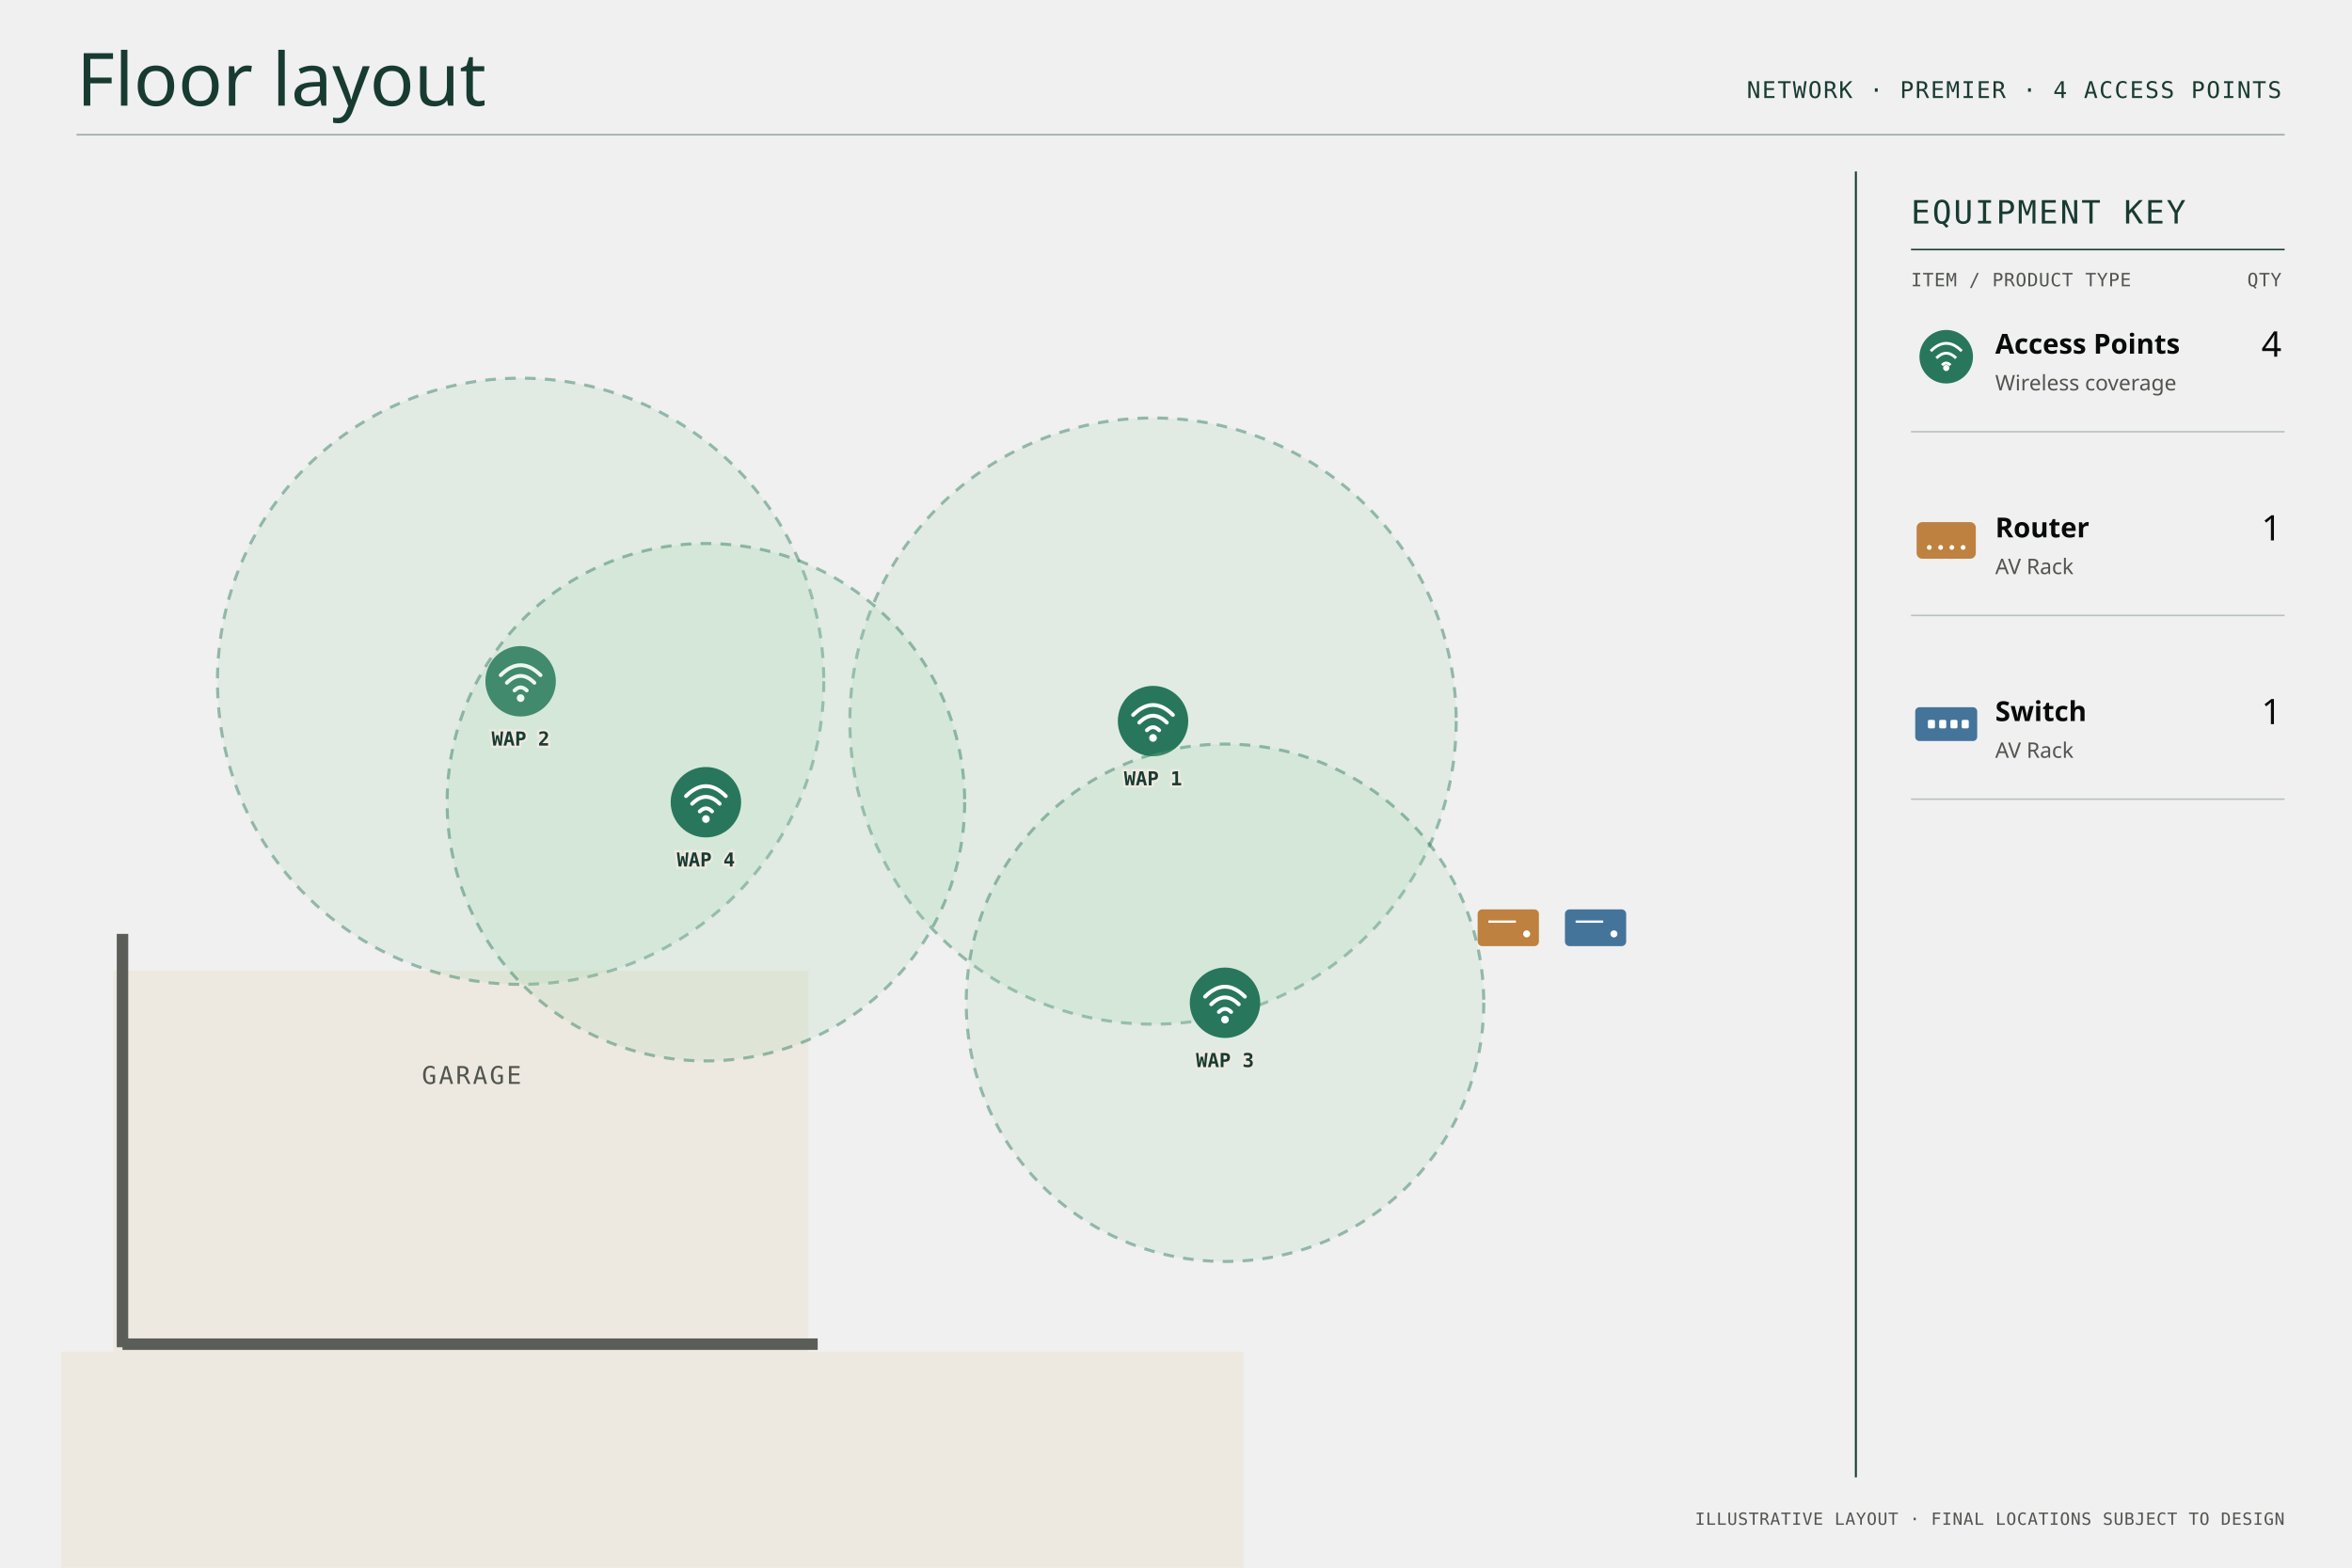
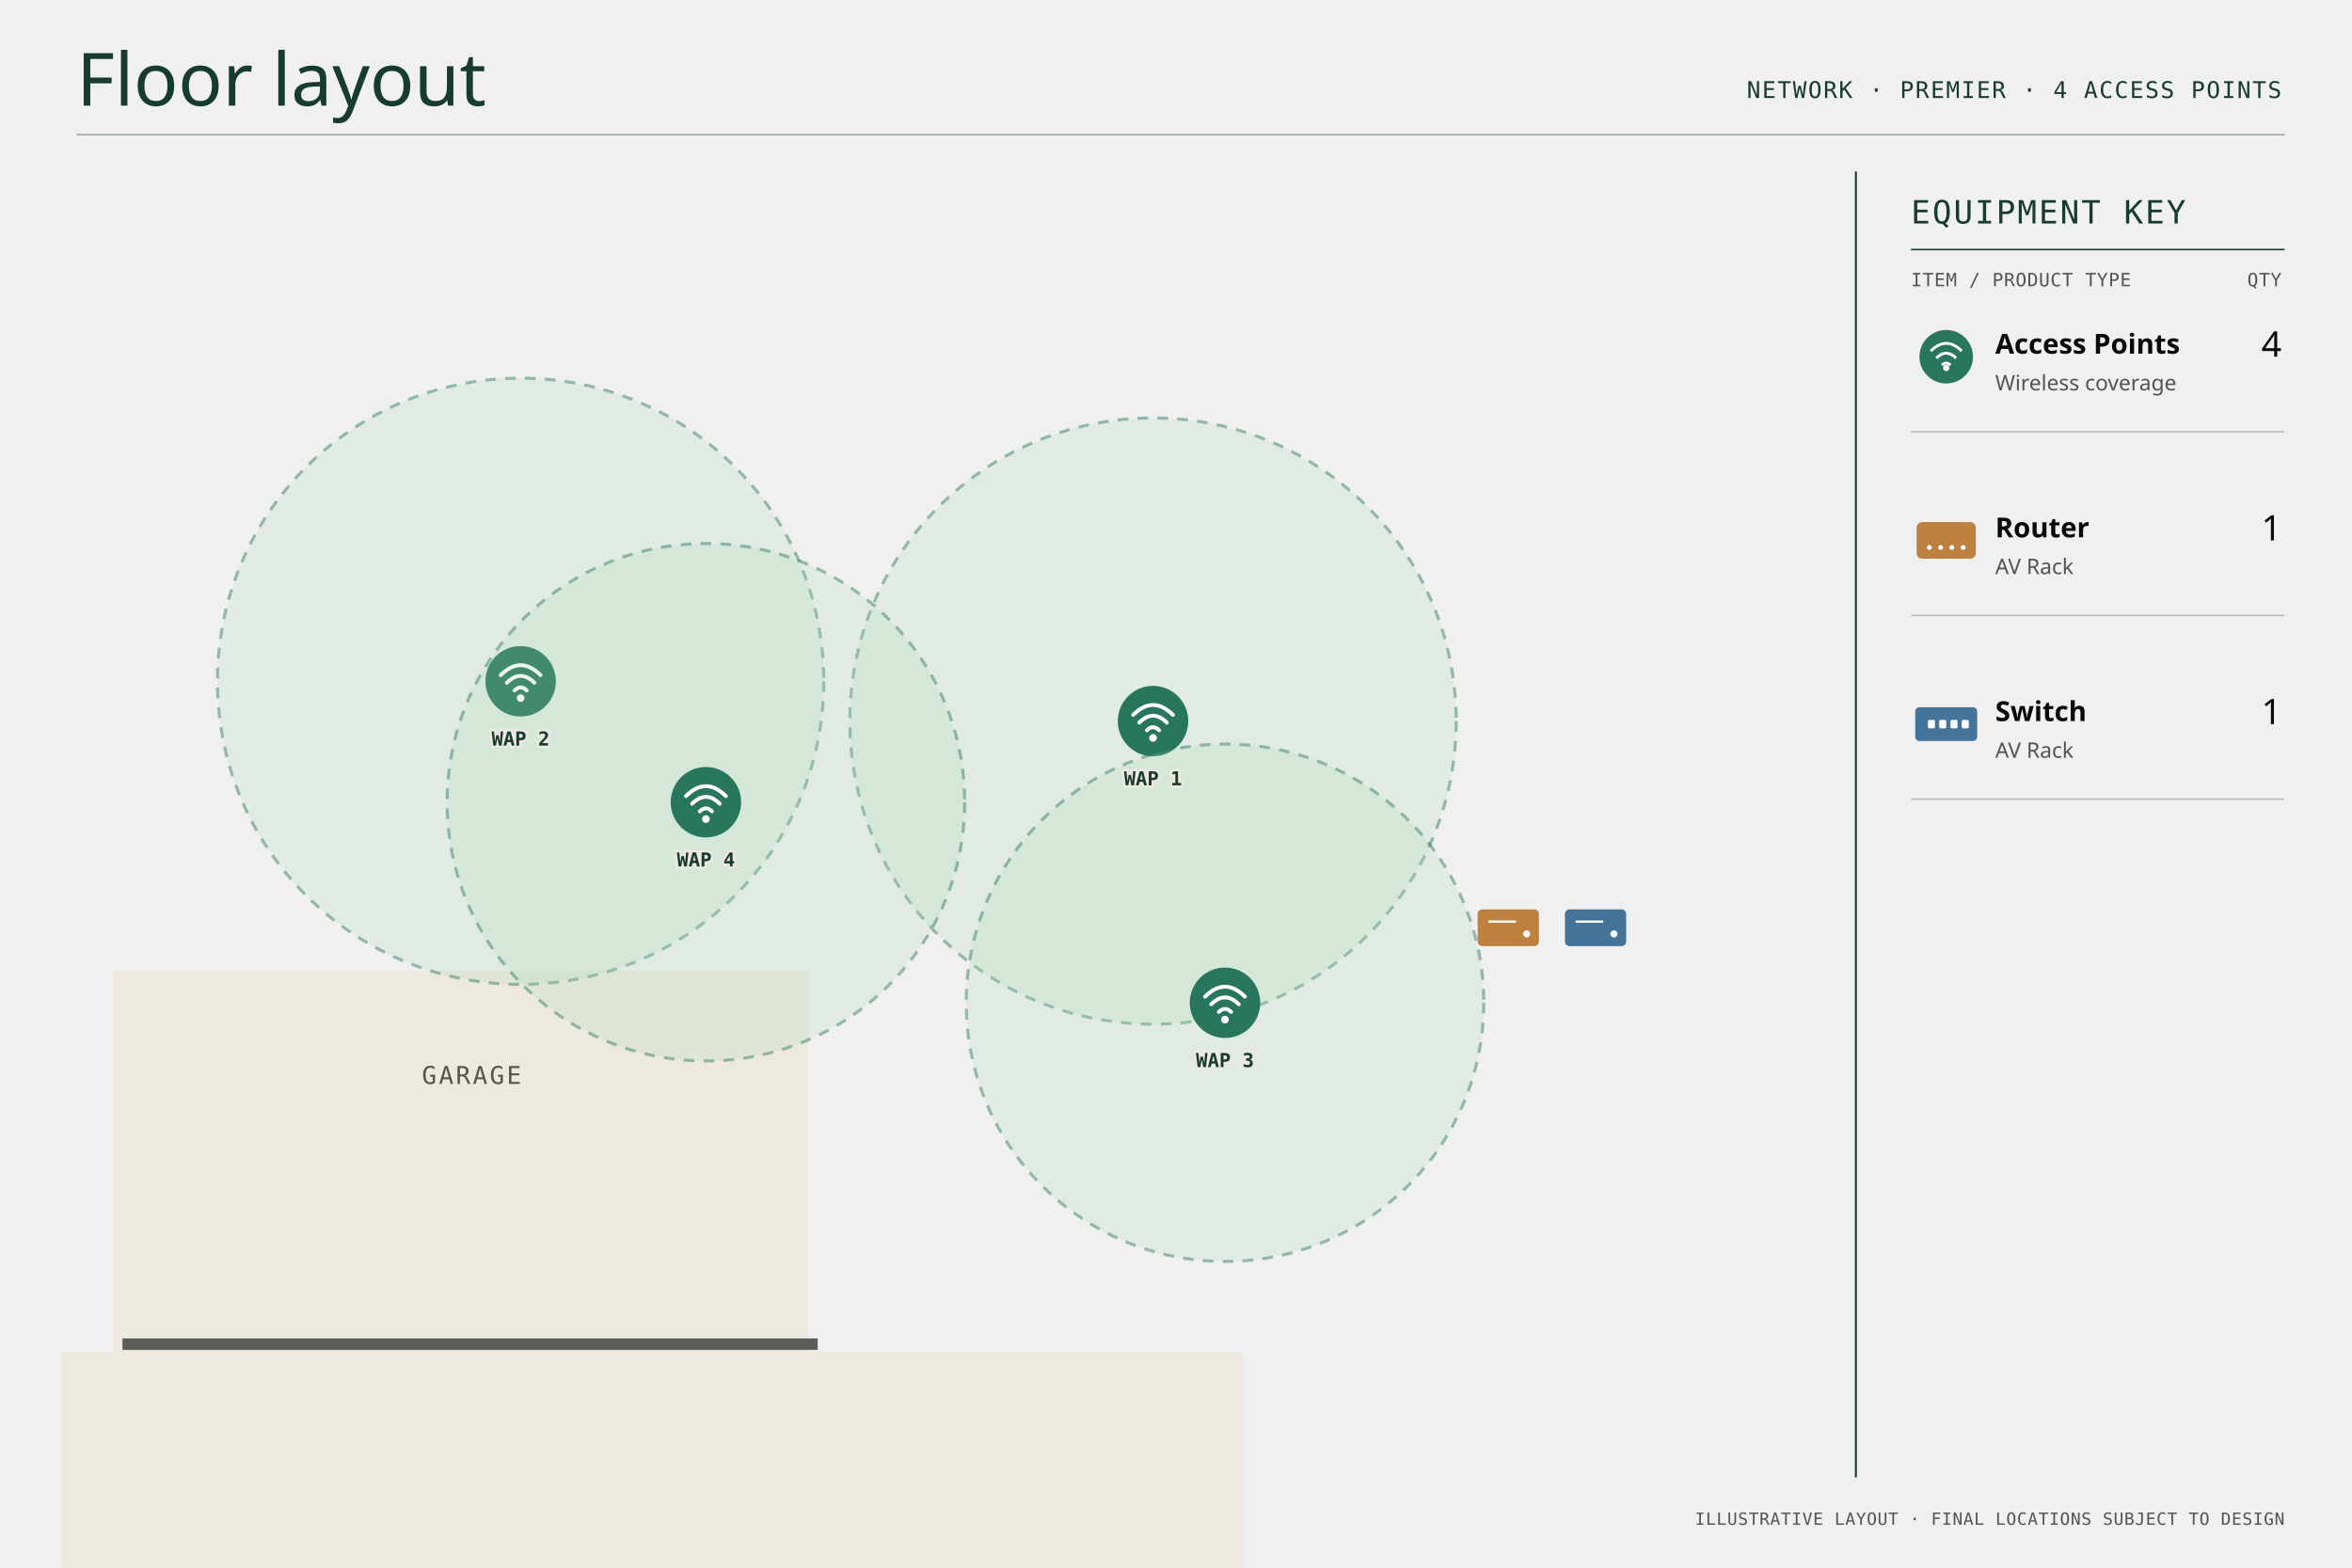
<svg xmlns="http://www.w3.org/2000/svg" viewBox="0 0 1536 1024" width="1536" height="1024" role="img" aria-label="Network Premier floor layout and equipment key">
  <text x="50" y="69" fill="#183B31" font-family="Schibsted Grotesk,sans-serif" font-size="48">Floor layout</text>
  <text x="1490" y="64" fill="#183B31" font-family="IBM Plex Mono,monospace" font-size="15" letter-spacing=".065em" text-anchor="end">NETWORK · PREMIER · 4 ACCESS POINTS</text>
  <line x1="50" y1="88" x2="1492" y2="88" stroke="#9DA7A3" stroke-width="1" />
  <g data-pradera-architectural-cleanup="garage" aria-label="Open garage architectural reference">
    <rect x="74" y="634" width="454" height="257" fill="#EDE9E0" />
    <rect x="40" y="883" width="772" height="141" fill="#EDE9E0" />
-     <line x1="80" y1="610" x2="80" y2="880" stroke="#5B5D58" stroke-width="7.5" />
    <line x1="80" y1="878" x2="534" y2="878" stroke="#5B5D58" stroke-width="7.5" />
    <text x="308" y="708" fill="#51544F" text-anchor="middle" font-family="IBM Plex Mono,monospace" font-size="16" font-weight="500" letter-spacing=".09em">GARAGE</text>
  </g>
  <circle cx="753" cy="471" r="198" fill="#A5D8B3" fill-opacity=".20" stroke="#28775C" stroke-opacity=".45" stroke-width="2" stroke-dasharray="7 6" />
  <g transform="translate(753,471)">
    <circle r="23" fill="#28775C" />
    <path d="M-13 -4q13 -13 26 0M-9 1q9 -9 18 0M-4 6q4 -4 8 0" fill="none" stroke="white" stroke-width="2.5" stroke-linecap="round" />
    <circle cy="11" r="2.5" fill="white" />
  </g>
  <circle cx="340" cy="445" r="198" fill="#A5D8B3" fill-opacity=".20" stroke="#28775C" stroke-opacity=".45" stroke-width="2" stroke-dasharray="7 6" />
  <g transform="translate(340,445)">
    <circle r="23" fill="#28775C" />
    <path d="M-13 -4q13 -13 26 0M-9 1q9 -9 18 0M-4 6q4 -4 8 0" fill="none" stroke="white" stroke-width="2.5" stroke-linecap="round" />
    <circle cy="11" r="2.5" fill="white" />
  </g>
  <circle cx="800" cy="655" r="169" fill="#A5D8B3" fill-opacity=".20" stroke="#28775C" stroke-opacity=".45" stroke-width="2" stroke-dasharray="7 6" />
  <g transform="translate(800,655)">
    <circle r="23" fill="#28775C" />
    <path d="M-13 -4q13 -13 26 0M-9 1q9 -9 18 0M-4 6q4 -4 8 0" fill="none" stroke="white" stroke-width="2.5" stroke-linecap="round" />
    <circle cy="11" r="2.5" fill="white" />
  </g>
  <circle cx="461" cy="524" r="169" fill="#A5D8B3" fill-opacity=".20" stroke="#28775C" stroke-opacity=".45" stroke-width="2" stroke-dasharray="7 6" />
  <g transform="translate(461,524)">
    <circle r="23" fill="#28775C" />
    <path d="M-13 -4q13 -13 26 0M-9 1q9 -9 18 0M-4 6q4 -4 8 0" fill="none" stroke="white" stroke-width="2.5" stroke-linecap="round" />
    <circle cy="11" r="2.5" fill="white" />
  </g>
  <g transform="translate(985,606)" aria-label="router in mechanical room">
    <rect x="-20" y="-12" width="40" height="24" rx="3" fill="#BE813F" />
    <path d="M-13 -4H5" stroke="#FFF" stroke-width="1.5" />
    <circle cx="12" cy="4" r="2.3" fill="#FFF" />
  </g>
  <g transform="translate(1042,606)" aria-label="switch in mechanical room">
    <rect x="-20" y="-12" width="40" height="24" rx="3" fill="#45749B" />
    <path d="M-13 -4H5" stroke="#FFF" stroke-width="1.5" />
    <circle cx="12" cy="4" r="2.3" fill="#FFF" />
  </g>
  <text x="753" y="513" font-family="IBM Plex Mono,monospace" font-size="12.6" font-weight="600" fill="#183B31" stroke="#EDE9E0" stroke-width="3" paint-order="stroke" text-anchor="middle">WAP 1</text>
  <text x="340" y="487" font-family="IBM Plex Mono,monospace" font-size="12.6" font-weight="600" fill="#183B31" stroke="#EDE9E0" stroke-width="3" paint-order="stroke" text-anchor="middle">WAP 2</text>
  <text x="800" y="697" font-family="IBM Plex Mono,monospace" font-size="12.6" font-weight="600" fill="#183B31" stroke="#EDE9E0" stroke-width="3" paint-order="stroke" text-anchor="middle">WAP 3</text>
  <text x="461" y="566" font-family="IBM Plex Mono,monospace" font-size="12.6" font-weight="600" fill="#183B31" stroke="#EDE9E0" stroke-width="3" paint-order="stroke" text-anchor="middle">WAP 4</text>
  <line x1="1212" y1="112" x2="1212" y2="965" stroke="#183B31" stroke-width="1.3" />
  <text x="1248" y="146" fill="#183B31" font-family="IBM Plex Mono,monospace" font-size="21" letter-spacing=".06em">EQUIPMENT KEY</text>
  <line x1="1248" y1="163" x2="1492" y2="163" stroke="#183B31" stroke-width="1" />
  <text x="1248" y="187" fill="#51544F" font-family="IBM Plex Mono,monospace" font-size="12" letter-spacing=".03em">ITEM / PRODUCT TYPE</text>
  <text x="1490" y="187" fill="#51544F" font-family="IBM Plex Mono,monospace" font-size="12" letter-spacing=".03em" text-anchor="end">QTY</text>
  <g transform="translate(1271,233) scale(0.92)">
    <circle r="19" fill="#28775C" />
    <path d="M-11 -4q11 -11 22 0M-7 1q7 -7 14 0M-3 6q3 -3 6 0" fill="none" stroke="white" stroke-width="2" />
    <circle cy="8" r="2.2" fill="white" />
  </g>
  <text x="1303" y="231" fill="#090B0A" font-family="Instrument Sans,sans-serif" font-size="18" font-weight="600">Access Points</text>
  <text x="1303" y="255" fill="#51544F" font-family="Instrument Sans,sans-serif" font-size="14">Wireless coverage</text>
  <text x="1490" y="233" fill="#090B0A" font-family="Instrument Sans,sans-serif" font-size="23" text-anchor="end">4</text>
  <line x1="1248" y1="282" x2="1492" y2="282" stroke="#B8C1BC" stroke-width="1" />
  <g transform="translate(1271,353) scale(0.92)">
    <rect x="-21" y="-13" width="42" height="26" rx="4" fill="#BE813F" />
    <circle cx="-12" cy="5" r="1.7" fill="white" />
    <circle cx="-4" cy="5" r="1.7" fill="white" />
    <circle cx="4" cy="5" r="1.7" fill="white" />
    <circle cx="12" cy="5" r="1.7" fill="white" />
  </g>
  <text x="1303" y="351" fill="#090B0A" font-family="Instrument Sans,sans-serif" font-size="18" font-weight="600">Router</text>
  <text x="1303" y="375" fill="#51544F" font-family="Instrument Sans,sans-serif" font-size="14">AV Rack</text>
  <text x="1490" y="353" fill="#090B0A" font-family="Instrument Sans,sans-serif" font-size="23" text-anchor="end">1</text>
  <line x1="1248" y1="402" x2="1492" y2="402" stroke="#B8C1BC" stroke-width="1" />
  <g transform="translate(1271,473) scale(0.92)">
    <rect x="-22" y="-12" width="44" height="24" rx="3" fill="#45749B" />
    <rect x="-13" y="-3" width="5" height="6" rx="1" fill="white" />
    <rect x="-5" y="-3" width="5" height="6" rx="1" fill="white" />
    <rect x="3" y="-3" width="5" height="6" rx="1" fill="white" />
    <rect x="11" y="-3" width="5" height="6" rx="1" fill="white" />
  </g>
  <text x="1303" y="471" fill="#090B0A" font-family="Instrument Sans,sans-serif" font-size="18" font-weight="600">Switch</text>
  <text x="1303" y="495" fill="#51544F" font-family="Instrument Sans,sans-serif" font-size="14">AV Rack</text>
  <text x="1490" y="473" fill="#090B0A" font-family="Instrument Sans,sans-serif" font-size="23" text-anchor="end">1</text>
  <line x1="1248" y1="522" x2="1492" y2="522" stroke="#B8C1BC" stroke-width="1" />
  <text x="1492" y="996" fill="#51544F" font-family="IBM Plex Mono,monospace" font-size="11" letter-spacing=".035em" text-anchor="end">ILLUSTRATIVE LAYOUT · FINAL LOCATIONS SUBJECT TO DESIGN</text>
</svg>
